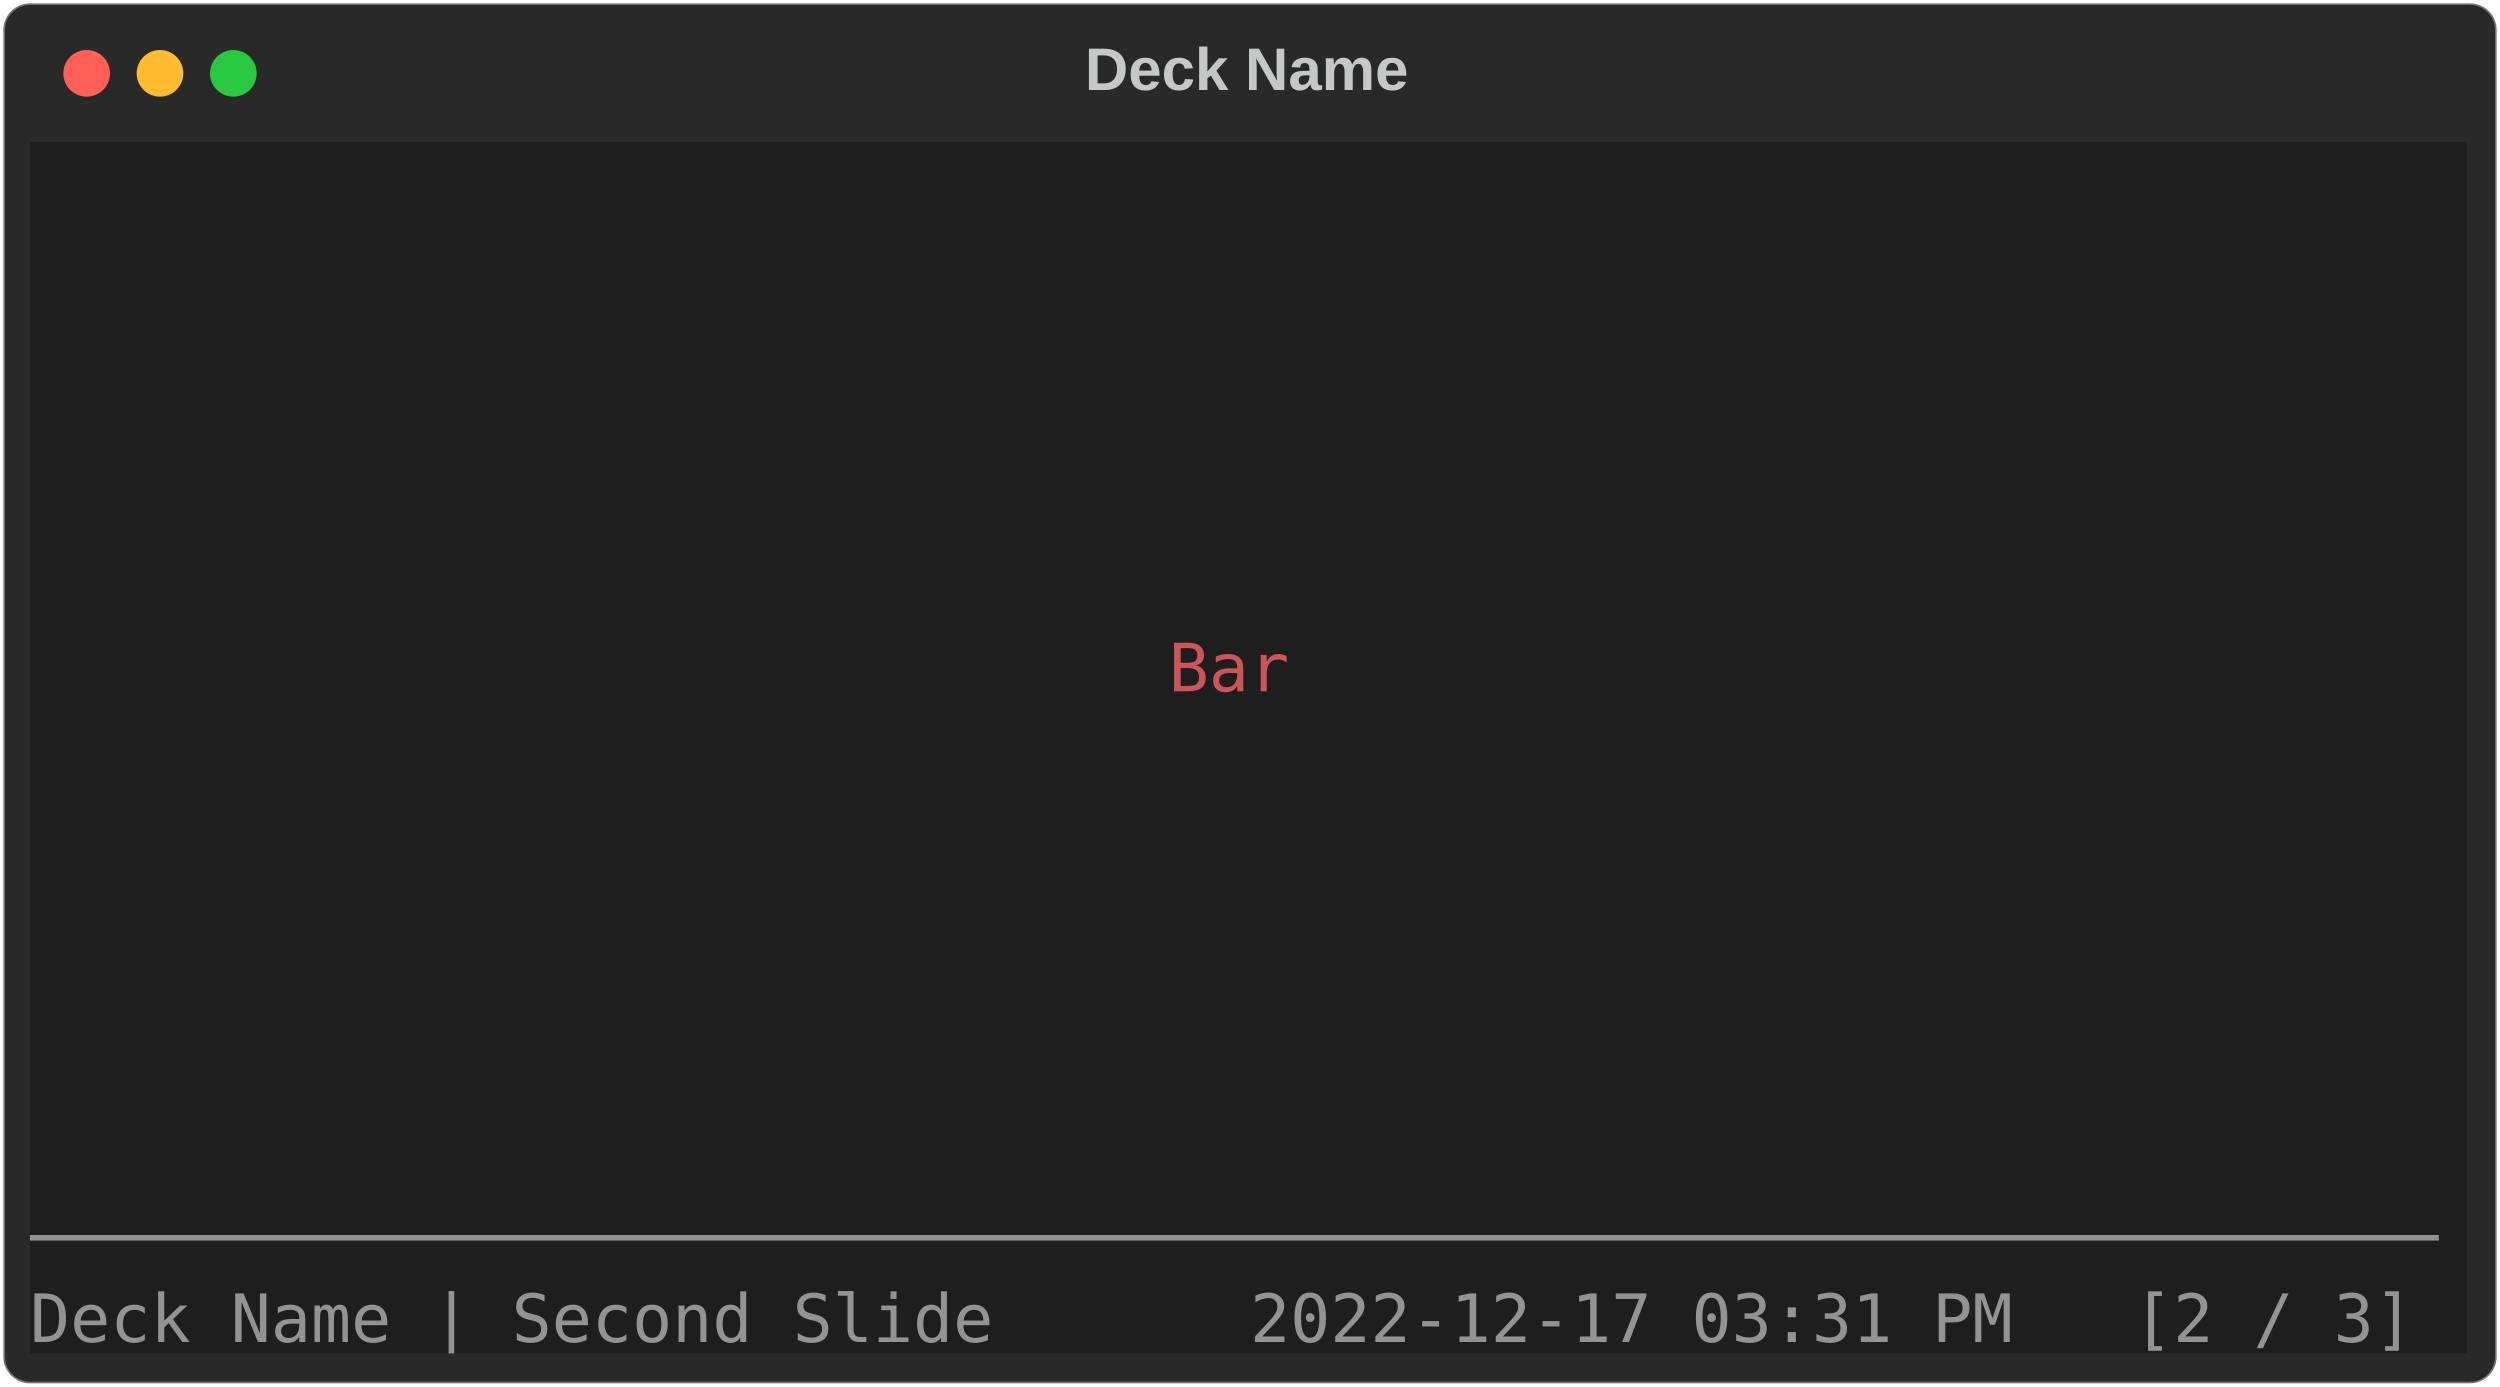
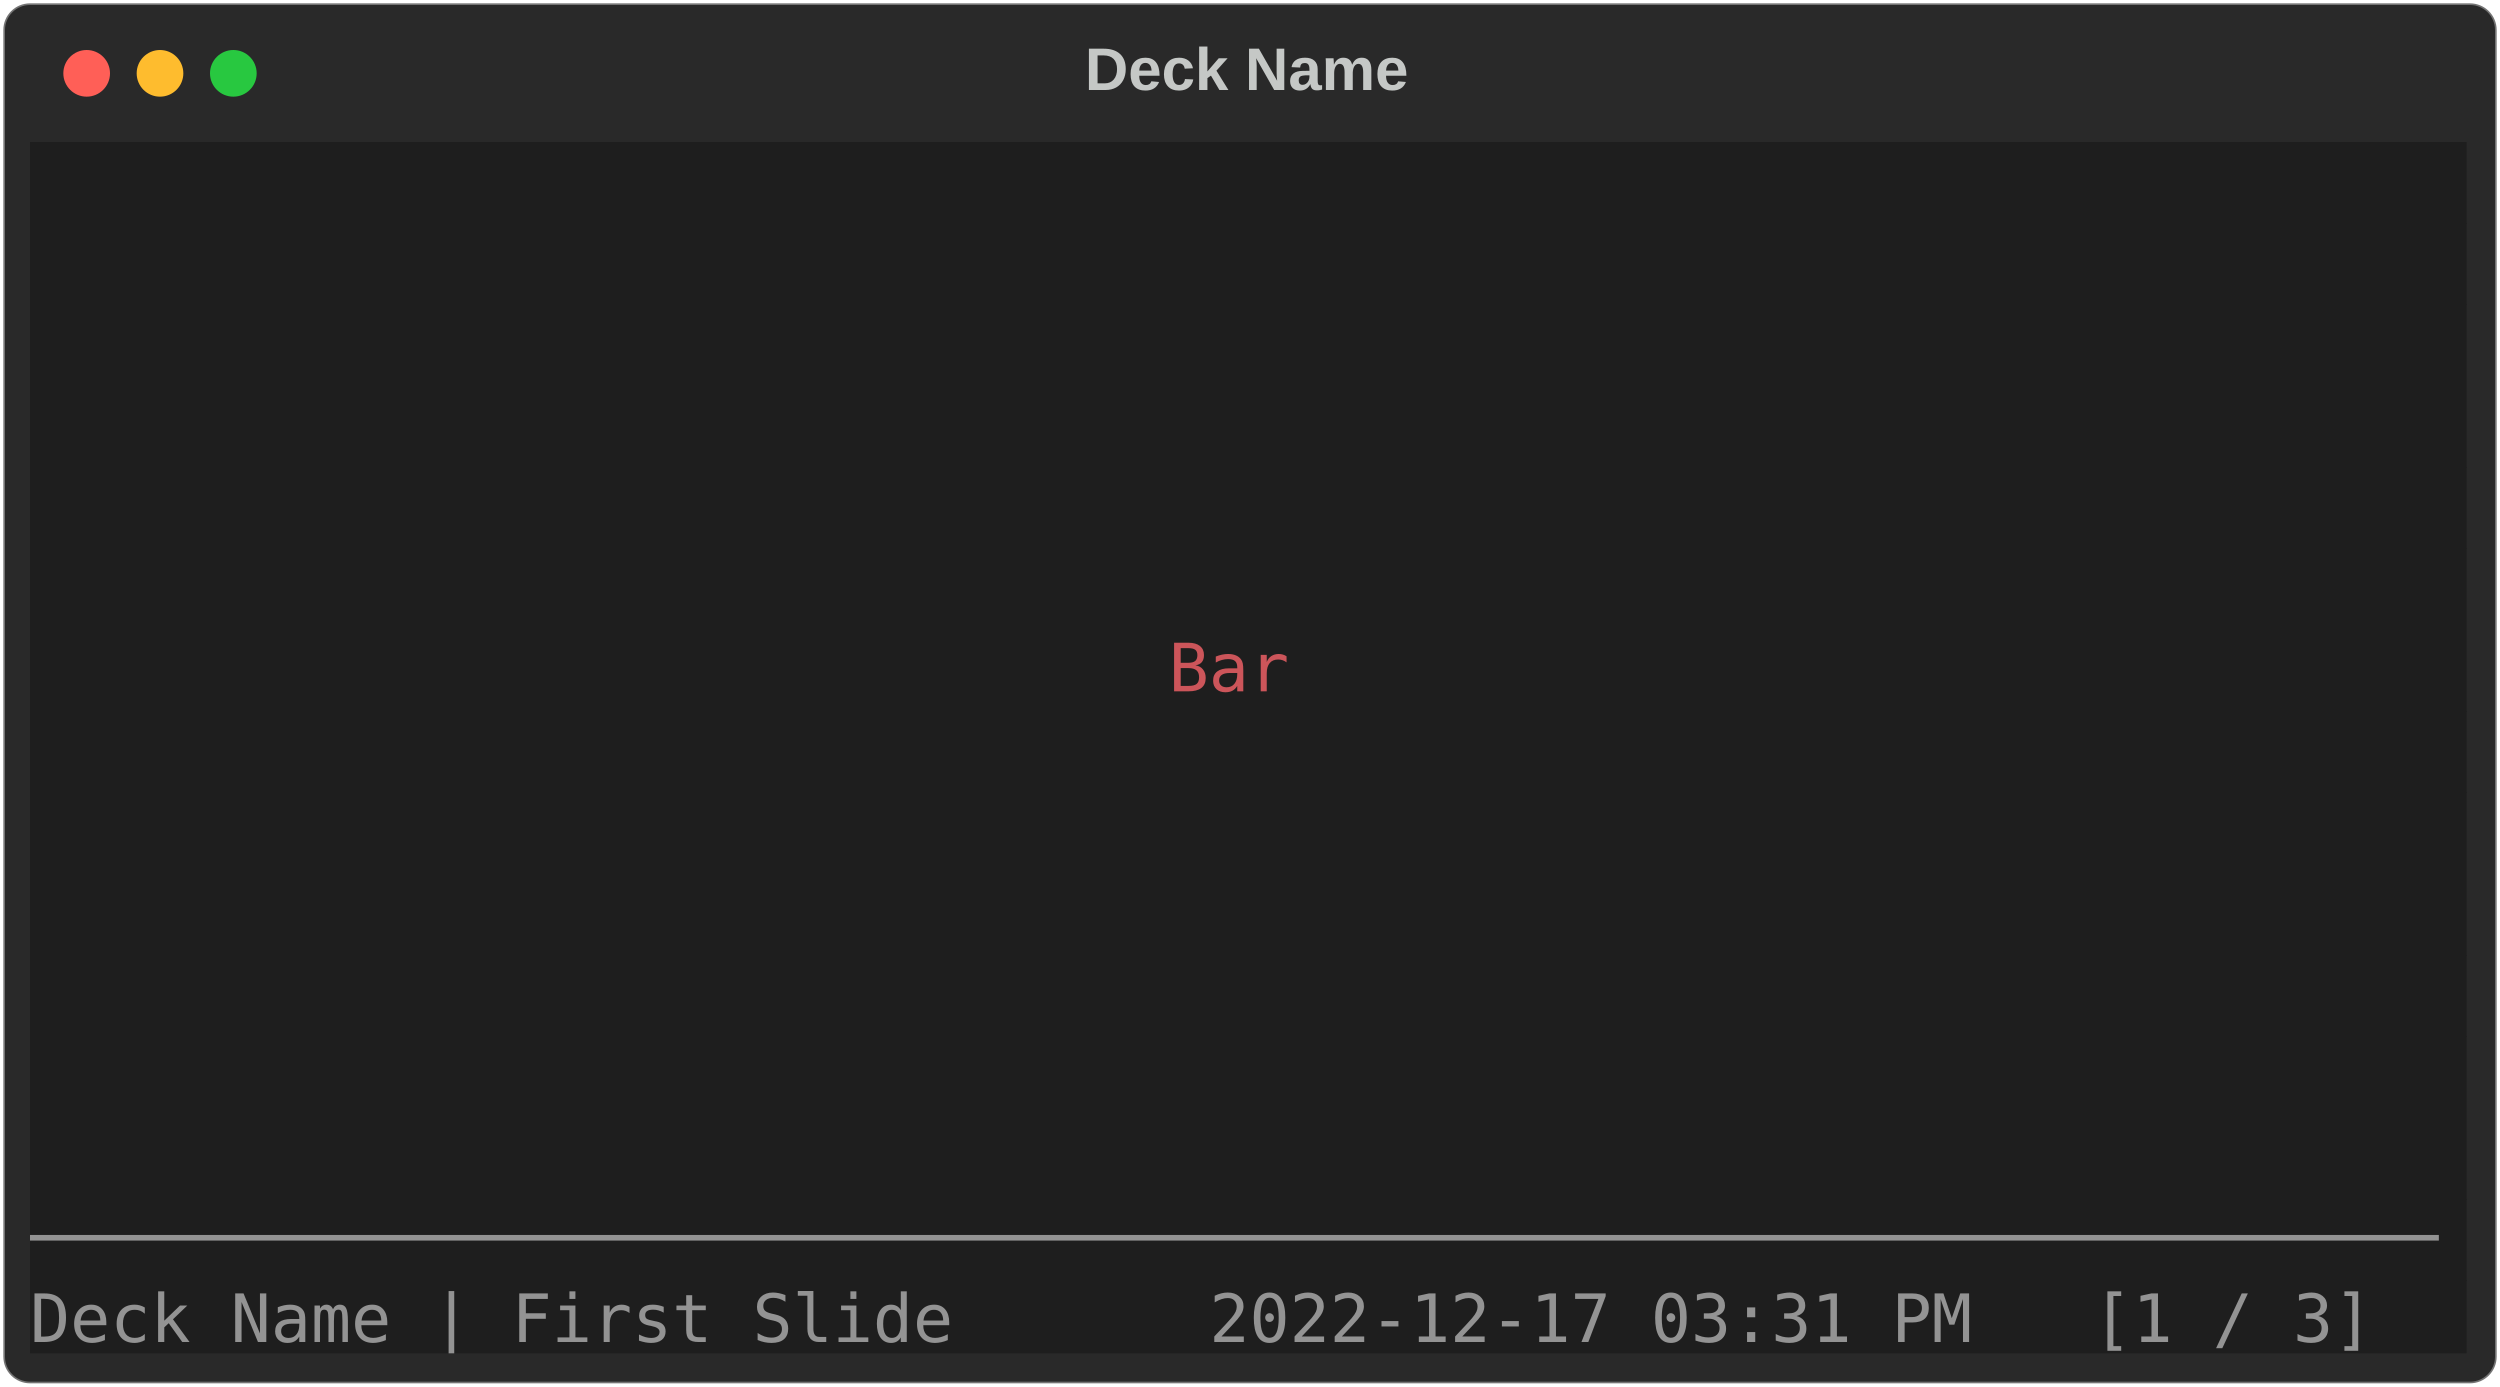
<svg xmlns="http://www.w3.org/2000/svg" class="rich-terminal" viewBox="0 0 750 416.0">
  <style>

    @font-face {
        font-family: "Fira Code";
        src: local("FiraCode-Regular"),
                url("https://cdnjs.cloudflare.com/ajax/libs/firacode/6.2.0/woff2/FiraCode-Regular.woff2") format("woff2"),
                url("https://cdnjs.cloudflare.com/ajax/libs/firacode/6.2.0/woff/FiraCode-Regular.woff") format("woff");
        font-style: normal;
        font-weight: 400;
    }
    @font-face {
        font-family: "Fira Code";
        src: local("FiraCode-Bold"),
                url("https://cdnjs.cloudflare.com/ajax/libs/firacode/6.2.0/woff2/FiraCode-Bold.woff2") format("woff2"),
                url("https://cdnjs.cloudflare.com/ajax/libs/firacode/6.2.0/woff/FiraCode-Bold.woff") format("woff");
        font-style: bold;
        font-weight: 700;
    }

    .spieldocs-matrix {
        font-family: Fira Code, monospace;
        font-size: 20px;
        line-height: 24.4px;
        font-variant-east-asian: full-width;
    }

    .spieldocs-title {
        font-size: 18px;
        font-weight: bold;
        font-family: arial;
    }

    .spieldocs-r1 { fill: #e1e1e1 }
.spieldocs-r2 { fill: #c5c8c6 }
.spieldocs-r3 { fill: #cc555a }
.spieldocs-r4 { fill: #939393 }
.spieldocs-r5 { fill: #e1e1e1;font-weight: bold }
    </style>
  <defs>
    <clipPath id="spieldocs-clip-terminal">
      <rect x="0" y="0" width="731.0" height="365.0" />
    </clipPath>
    <clipPath id="spieldocs-line-0">
      <rect x="0" y="1.5" width="732" height="24.65" />
    </clipPath>
    <clipPath id="spieldocs-line-1">
      <rect x="0" y="25.9" width="732" height="24.65" />
    </clipPath>
    <clipPath id="spieldocs-line-2">
      <rect x="0" y="50.3" width="732" height="24.65" />
    </clipPath>
    <clipPath id="spieldocs-line-3">
      <rect x="0" y="74.7" width="732" height="24.65" />
    </clipPath>
    <clipPath id="spieldocs-line-4">
      <rect x="0" y="99.1" width="732" height="24.65" />
    </clipPath>
    <clipPath id="spieldocs-line-5">
      <rect x="0" y="123.5" width="732" height="24.65" />
    </clipPath>
    <clipPath id="spieldocs-line-6">
      <rect x="0" y="147.9" width="732" height="24.65" />
    </clipPath>
    <clipPath id="spieldocs-line-7">
      <rect x="0" y="172.3" width="732" height="24.65" />
    </clipPath>
    <clipPath id="spieldocs-line-8">
      <rect x="0" y="196.7" width="732" height="24.65" />
    </clipPath>
    <clipPath id="spieldocs-line-9">
      <rect x="0" y="221.1" width="732" height="24.65" />
    </clipPath>
    <clipPath id="spieldocs-line-10">
      <rect x="0" y="245.5" width="732" height="24.65" />
    </clipPath>
    <clipPath id="spieldocs-line-11">
      <rect x="0" y="269.9" width="732" height="24.65" />
    </clipPath>
    <clipPath id="spieldocs-line-12">
      <rect x="0" y="294.3" width="732" height="24.65" />
    </clipPath>
    <clipPath id="spieldocs-line-13">
      <rect x="0" y="318.7" width="732" height="24.65" />
    </clipPath>
  </defs>
  <rect fill="#292929" stroke="rgba(255,255,255,0.35)" stroke-width="1" x="1" y="1" width="748" height="414" rx="8" />
  <text class="spieldocs-title" fill="#c5c8c6" text-anchor="middle" x="374" y="27">Deck Name</text>
  <g transform="translate(26,22)">
    <circle cx="0" cy="0" r="7" fill="#ff5f57" />
    <circle cx="22" cy="0" r="7" fill="#febc2e" />
    <circle cx="44" cy="0" r="7" fill="#28c840" />
  </g>
  <g transform="translate(9, 41)" clip-path="url(#spieldocs-clip-terminal)">
    <rect fill="#1e1e1e" x="0" y="1.5" width="732" height="24.65" shape-rendering="crispEdges" />
    <rect fill="#1e1e1e" x="0" y="25.9" width="732" height="24.65" shape-rendering="crispEdges" />
    <rect fill="#1e1e1e" x="0" y="50.3" width="732" height="24.65" shape-rendering="crispEdges" />
    <rect fill="#1e1e1e" x="0" y="74.7" width="732" height="24.65" shape-rendering="crispEdges" />
    <rect fill="#1e1e1e" x="0" y="99.1" width="732" height="24.65" shape-rendering="crispEdges" />
    <rect fill="#1e1e1e" x="0" y="123.5" width="732" height="24.65" shape-rendering="crispEdges" />
    <rect fill="#1e1e1e" x="0" y="147.9" width="341.6" height="24.65" shape-rendering="crispEdges" />
    <rect fill="#1e1e1e" x="341.6" y="147.9" width="36.6" height="24.65" shape-rendering="crispEdges" />
    <rect fill="#1e1e1e" x="378.2" y="147.9" width="353.8" height="24.65" shape-rendering="crispEdges" />
    <rect fill="#1e1e1e" x="0" y="172.3" width="732" height="24.65" shape-rendering="crispEdges" />
    <rect fill="#1e1e1e" x="0" y="196.7" width="732" height="24.65" shape-rendering="crispEdges" />
    <rect fill="#1e1e1e" x="0" y="221.1" width="732" height="24.65" shape-rendering="crispEdges" />
    <rect fill="#1e1e1e" x="0" y="245.5" width="732" height="24.65" shape-rendering="crispEdges" />
    <rect fill="#1e1e1e" x="0" y="269.9" width="732" height="24.65" shape-rendering="crispEdges" />
    <rect fill="#1e1e1e" x="0" y="294.3" width="732" height="24.65" shape-rendering="crispEdges" />
    <rect fill="#1e1e1e" x="0" y="318.7" width="732" height="24.65" shape-rendering="crispEdges" />
-     <rect fill="#1e1e1e" x="0" y="343.1" width="329.4" height="24.65" shape-rendering="crispEdges" />
+     <rect fill="#1e1e1e" x="0" y="343.1" width="317.2" height="24.65" shape-rendering="crispEdges" />
+     <rect fill="#1e1e1e" x="317.2" y="343.1" width="12.2" height="24.65" shape-rendering="crispEdges" />
    <rect fill="#1e1e1e" x="329.4" y="343.1" width="12.2" height="24.65" shape-rendering="crispEdges" />
    <rect fill="#1e1e1e" x="341.6" y="343.1" width="12.2" height="24.65" shape-rendering="crispEdges" />
-     <rect fill="#1e1e1e" x="353.8" y="343.1" width="12.2" height="24.65" shape-rendering="crispEdges" />
-     <rect fill="#1e1e1e" x="366" y="343.1" width="366" height="24.65" shape-rendering="crispEdges" />
+     <rect fill="#1e1e1e" x="353.8" y="343.1" width="378.2" height="24.65" shape-rendering="crispEdges" />
    <g class="spieldocs-matrix">
      <text class="spieldocs-r2" x="732" y="20" textLength="12.2" clip-path="url(#spieldocs-line-0)">
</text>
      <text class="spieldocs-r2" x="732" y="44.4" textLength="12.2" clip-path="url(#spieldocs-line-1)">
</text>
      <text class="spieldocs-r2" x="732" y="68.8" textLength="12.2" clip-path="url(#spieldocs-line-2)">
</text>
      <text class="spieldocs-r2" x="732" y="93.2" textLength="12.2" clip-path="url(#spieldocs-line-3)">
</text>
      <text class="spieldocs-r2" x="732" y="117.6" textLength="12.2" clip-path="url(#spieldocs-line-4)">
</text>
      <text class="spieldocs-r2" x="732" y="142" textLength="12.2" clip-path="url(#spieldocs-line-5)">
</text>
      <text class="spieldocs-r3" x="341.6" y="166.4" textLength="36.6" clip-path="url(#spieldocs-line-6)">Bar</text>
      <text class="spieldocs-r2" x="732" y="166.4" textLength="12.2" clip-path="url(#spieldocs-line-6)">
</text>
      <text class="spieldocs-r2" x="732" y="190.8" textLength="12.2" clip-path="url(#spieldocs-line-7)">
</text>
      <text class="spieldocs-r2" x="732" y="215.2" textLength="12.2" clip-path="url(#spieldocs-line-8)">
</text>
      <text class="spieldocs-r2" x="732" y="239.6" textLength="12.2" clip-path="url(#spieldocs-line-9)">
</text>
      <text class="spieldocs-r2" x="732" y="264" textLength="12.2" clip-path="url(#spieldocs-line-10)">
</text>
      <text class="spieldocs-r2" x="732" y="288.4" textLength="12.2" clip-path="url(#spieldocs-line-11)">
</text>
      <text class="spieldocs-r2" x="732" y="312.8" textLength="12.2" clip-path="url(#spieldocs-line-12)">
</text>
      <text class="spieldocs-r4" x="0" y="337.2" textLength="732" clip-path="url(#spieldocs-line-13)">────────────────────────────────────────────────────────────</text>
      <text class="spieldocs-r2" x="732" y="337.2" textLength="12.2" clip-path="url(#spieldocs-line-13)">
</text>
-       <text class="spieldocs-r4" x="0" y="361.6" textLength="329.4" clip-path="url(#spieldocs-line-14)">Deck Name | Second Slide   </text>
-       <text class="spieldocs-r4" x="366" y="361.6" textLength="366" clip-path="url(#spieldocs-line-14)"> 2022-12-17 03:31 PM   [2 / 3]</text>
+       <text class="spieldocs-r4" x="0" y="361.6" textLength="317.2" clip-path="url(#spieldocs-line-14)">Deck Name | First Slide   </text>
+       <text class="spieldocs-r4" x="353.8" y="361.6" textLength="378.2" clip-path="url(#spieldocs-line-14)">  2022-12-17 03:31 PM   [1 / 3]</text>
    </g>
  </g>
</svg>
